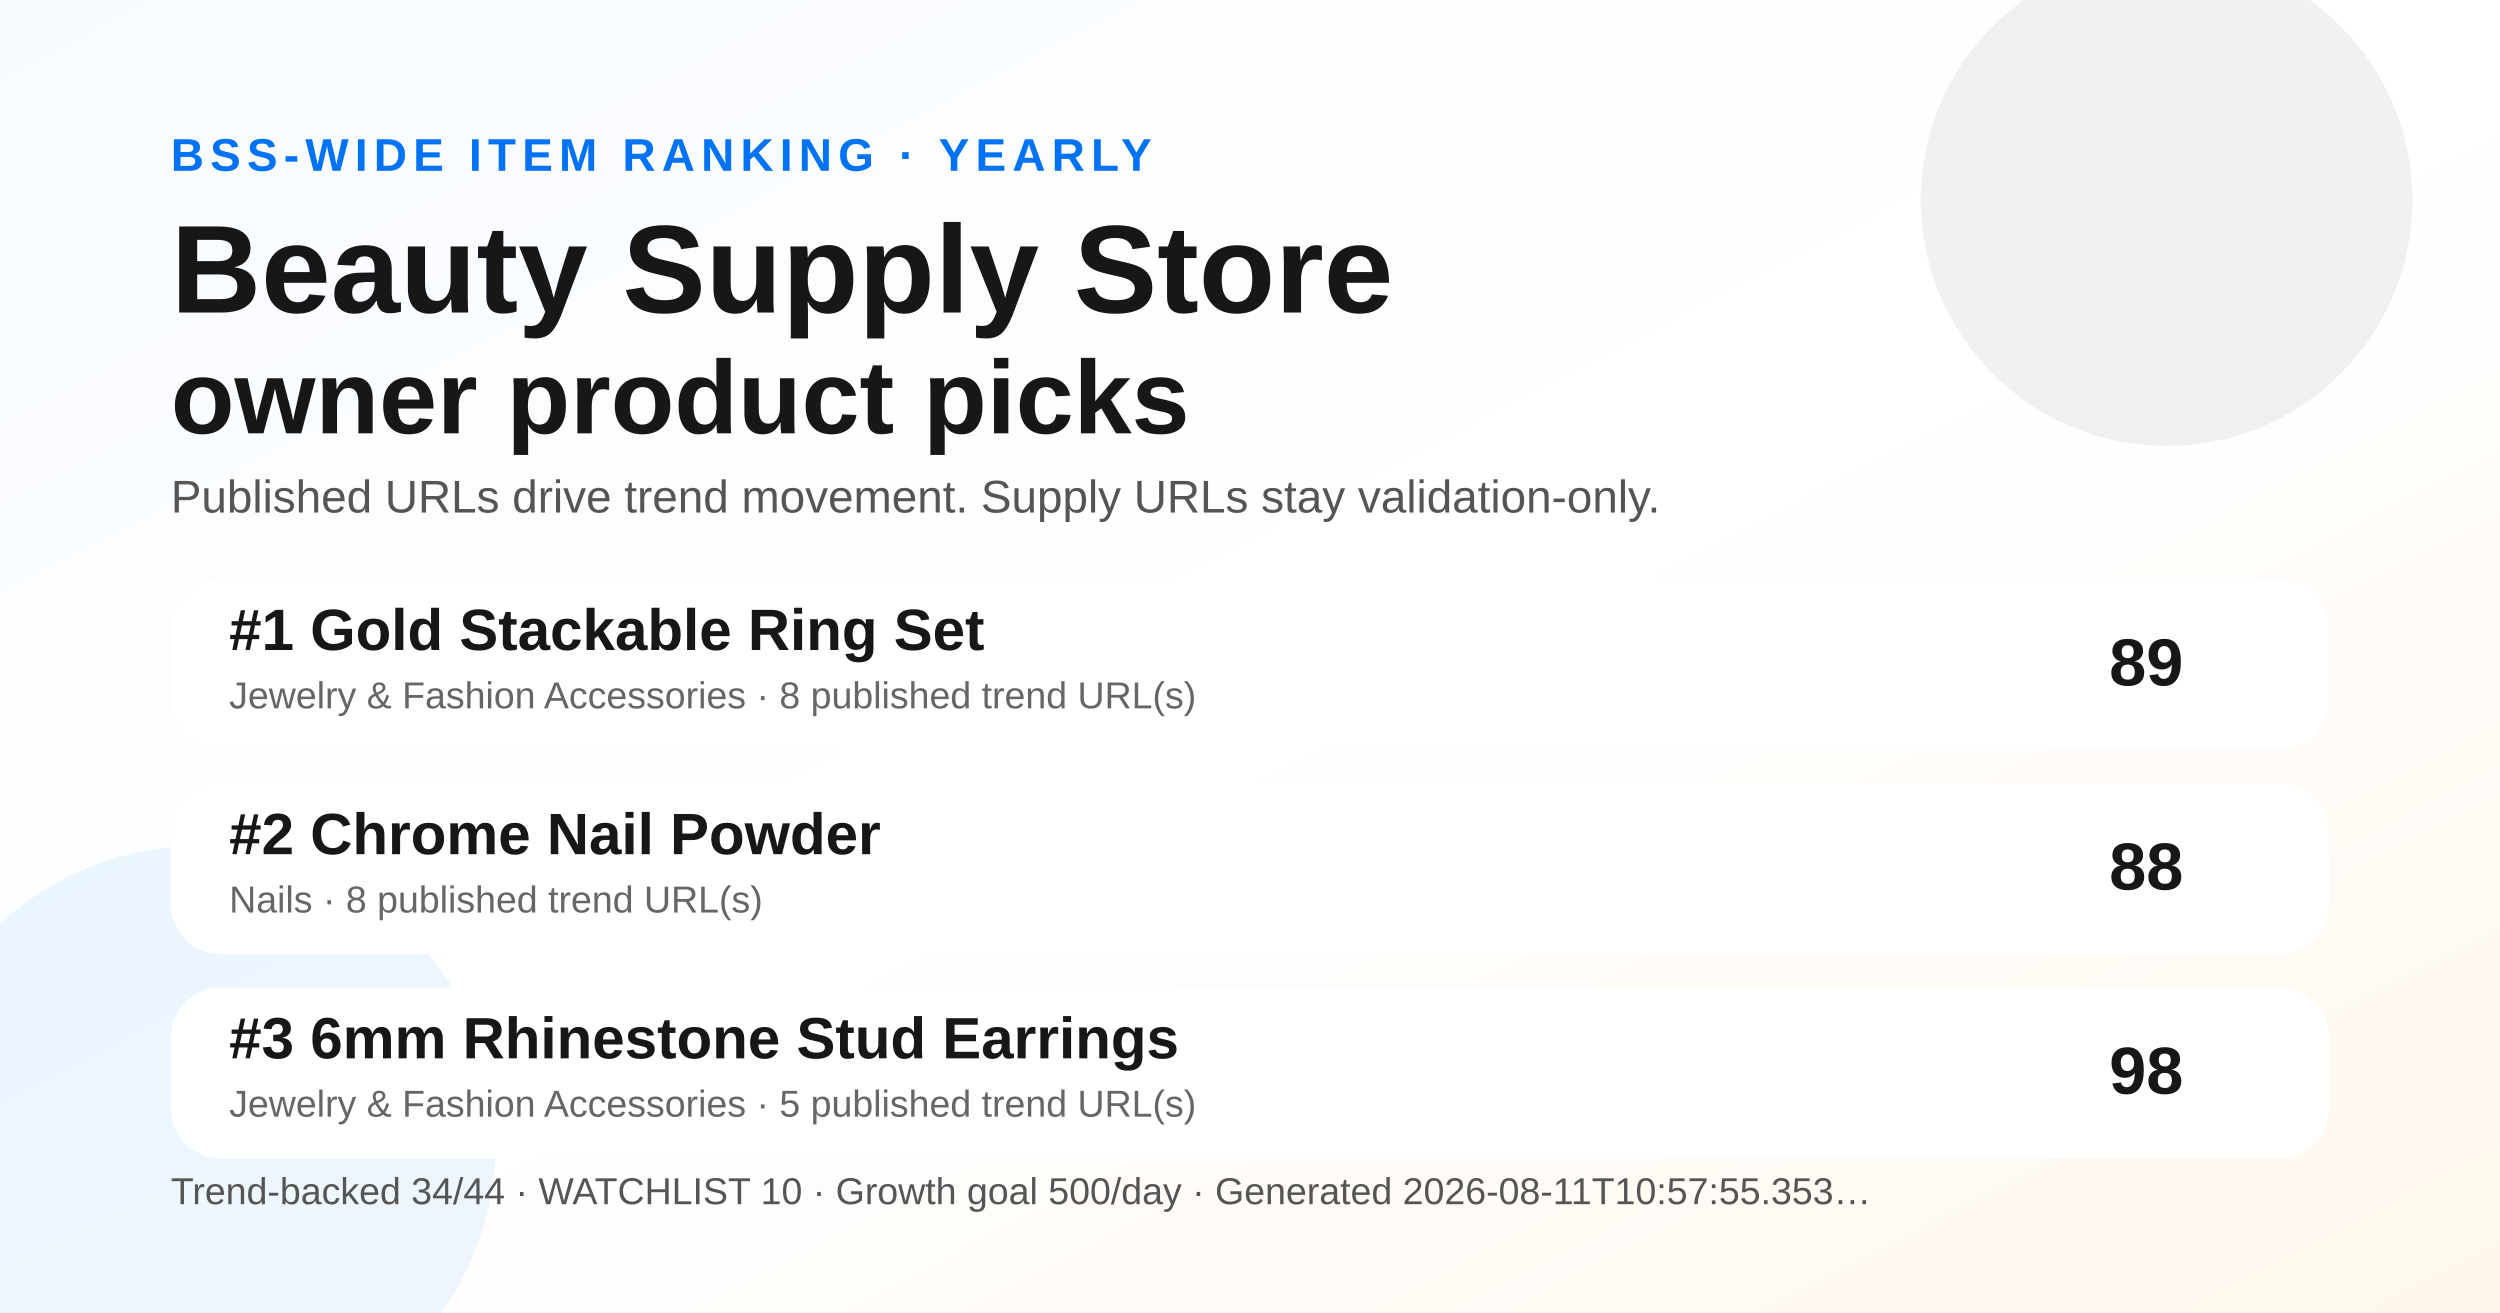
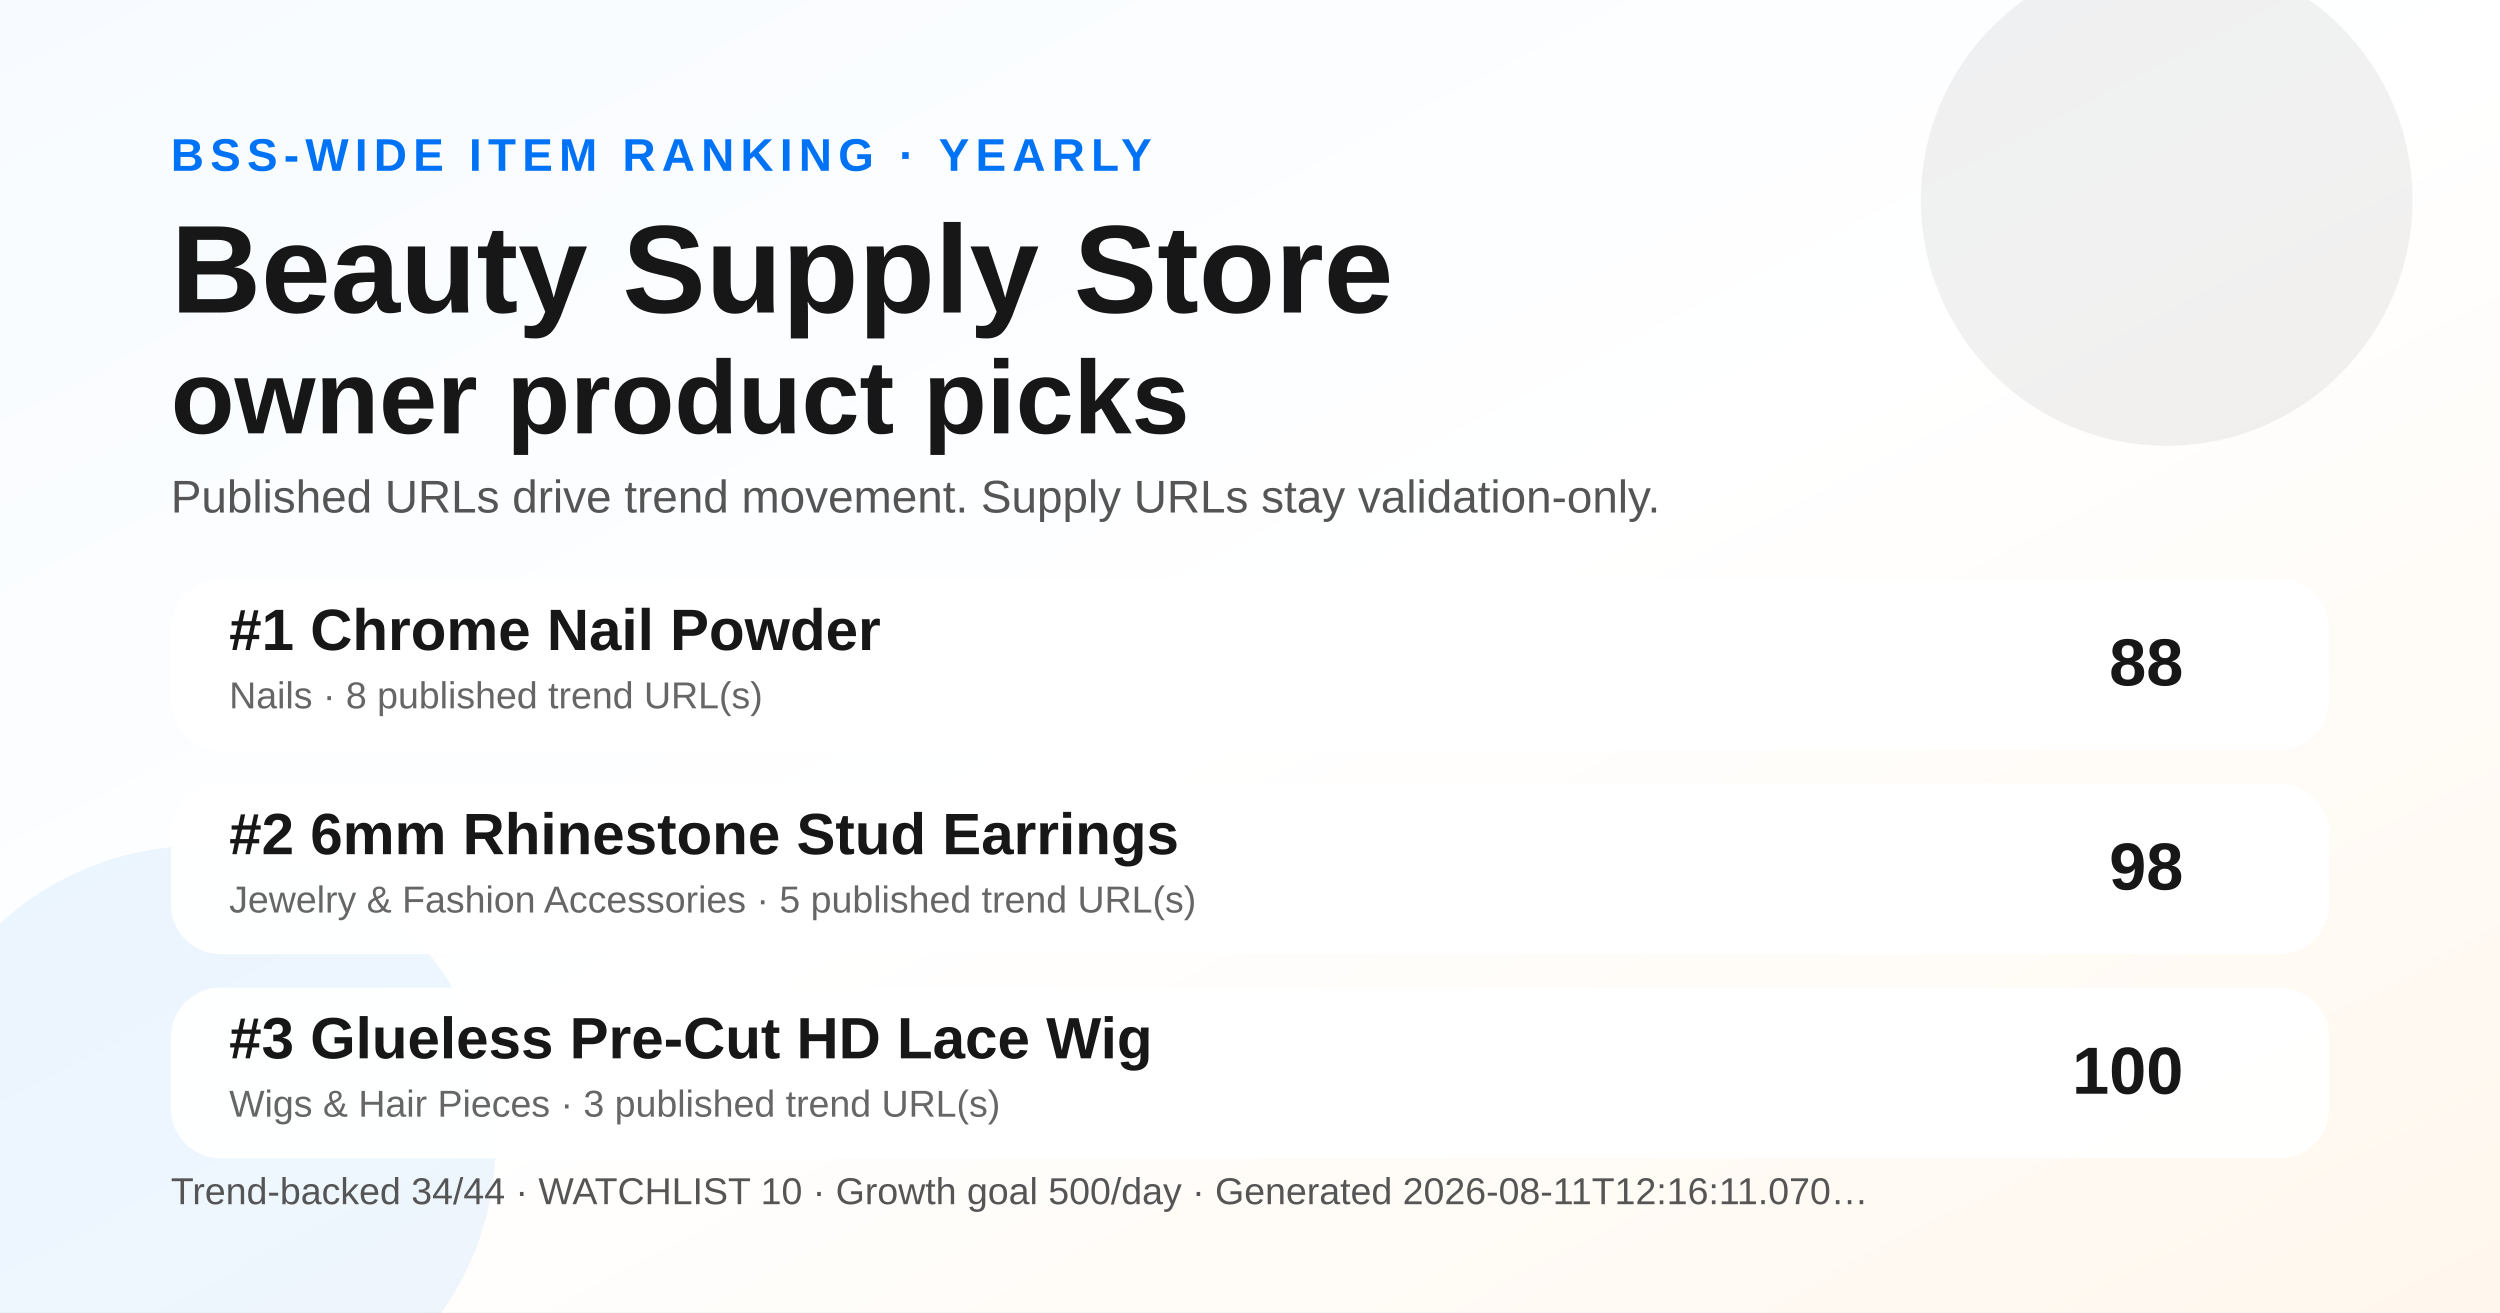
<svg xmlns="http://www.w3.org/2000/svg" width="1200" height="630" viewBox="0 0 1200 630" role="img" aria-label="Yearly BSS Trend Ranking social preview">
  <defs>
    <linearGradient id="bg" x1="0" y1="0" x2="1" y2="1">
      <stop offset="0" stop-color="#f7fbff" />
      <stop offset="0.52" stop-color="#ffffff" />
      <stop offset="1" stop-color="#fff7ed" />
    </linearGradient>
  </defs>
  <rect width="1200" height="630" fill="url(#bg)" />
  <circle cx="1040" cy="96" r="118" fill="#171717" opacity="0.06" />
  <circle cx="96" cy="548" r="142" fill="#0072f5" opacity="0.07" />
  <text x="82" y="82" font-family="Arial, Helvetica, sans-serif" font-size="22" font-weight="700" fill="#0072f5" letter-spacing="3">BSS-WIDE ITEM RANKING · YEARLY</text>
  <text x="82" y="150" font-family="Arial, Helvetica, sans-serif" font-size="60" font-weight="800" fill="#171717">Beauty Supply Store</text>
  <text x="82" y="208" font-family="Arial, Helvetica, sans-serif" font-size="50" font-weight="800" fill="#171717">owner product picks</text>
  <text x="82" y="246" font-family="Arial, Helvetica, sans-serif" font-size="22" fill="#555555">Published URLs drive trend movement. Supply URLs stay validation-only.</text>
  <g transform="translate(82 278)">
    <rect width="1036" height="82" rx="24" fill="#ffffff" opacity="0.96" />
-     <text x="28" y="34" font-family="Arial, Helvetica, sans-serif" font-size="28" font-weight="700" fill="#171717">#1 Gold Stackable Ring Set</text>
-     <text x="28" y="62" font-family="Arial, Helvetica, sans-serif" font-size="18" fill="#666666">Jewelry &amp; Fashion Accessories · 8 published trend URL(s)</text>
-     <text x="966" y="51" text-anchor="end" font-family="Arial, Helvetica, sans-serif" font-size="32" font-weight="700" fill="#171717">89</text>
+     <text x="28" y="34" font-family="Arial, Helvetica, sans-serif" font-size="28" font-weight="700" fill="#171717">#1 Chrome Nail Powder</text>
+     <text x="28" y="62" font-family="Arial, Helvetica, sans-serif" font-size="18" fill="#666666">Nails · 8 published trend URL(s)</text>
+     <text x="966" y="51" text-anchor="end" font-family="Arial, Helvetica, sans-serif" font-size="32" font-weight="700" fill="#171717">88</text>
  </g>
  <g transform="translate(82 376)">
    <rect width="1036" height="82" rx="24" fill="#ffffff" opacity="0.96" />
-     <text x="28" y="34" font-family="Arial, Helvetica, sans-serif" font-size="28" font-weight="700" fill="#171717">#2 Chrome Nail Powder</text>
-     <text x="28" y="62" font-family="Arial, Helvetica, sans-serif" font-size="18" fill="#666666">Nails · 8 published trend URL(s)</text>
-     <text x="966" y="51" text-anchor="end" font-family="Arial, Helvetica, sans-serif" font-size="32" font-weight="700" fill="#171717">88</text>
+     <text x="28" y="34" font-family="Arial, Helvetica, sans-serif" font-size="28" font-weight="700" fill="#171717">#2 6mm Rhinestone Stud Earrings</text>
+     <text x="28" y="62" font-family="Arial, Helvetica, sans-serif" font-size="18" fill="#666666">Jewelry &amp; Fashion Accessories · 5 published trend URL(s)</text>
+     <text x="966" y="51" text-anchor="end" font-family="Arial, Helvetica, sans-serif" font-size="32" font-weight="700" fill="#171717">98</text>
  </g>
  <g transform="translate(82 474)">
    <rect width="1036" height="82" rx="24" fill="#ffffff" opacity="0.96" />
-     <text x="28" y="34" font-family="Arial, Helvetica, sans-serif" font-size="28" font-weight="700" fill="#171717">#3 6mm Rhinestone Stud Earrings</text>
-     <text x="28" y="62" font-family="Arial, Helvetica, sans-serif" font-size="18" fill="#666666">Jewelry &amp; Fashion Accessories · 5 published trend URL(s)</text>
-     <text x="966" y="51" text-anchor="end" font-family="Arial, Helvetica, sans-serif" font-size="32" font-weight="700" fill="#171717">98</text>
+     <text x="28" y="34" font-family="Arial, Helvetica, sans-serif" font-size="28" font-weight="700" fill="#171717">#3 Glueless Pre-Cut HD Lace Wig</text>
+     <text x="28" y="62" font-family="Arial, Helvetica, sans-serif" font-size="18" fill="#666666">Wigs &amp; Hair Pieces · 3 published trend URL(s)</text>
+     <text x="966" y="51" text-anchor="end" font-family="Arial, Helvetica, sans-serif" font-size="32" font-weight="700" fill="#171717">100</text>
  </g>
  <g transform="translate(82 578)">
-     <text font-family="Arial, Helvetica, sans-serif" font-size="18" fill="#555555">Trend-backed 34/44 · WATCHLIST 10 · Growth goal 500/day · Generated 2026-08-11T10:57:55.353…</text>
+     <text font-family="Arial, Helvetica, sans-serif" font-size="18" fill="#555555">Trend-backed 34/44 · WATCHLIST 10 · Growth goal 500/day · Generated 2026-08-11T12:16:11.070…</text>
  </g>
</svg>
